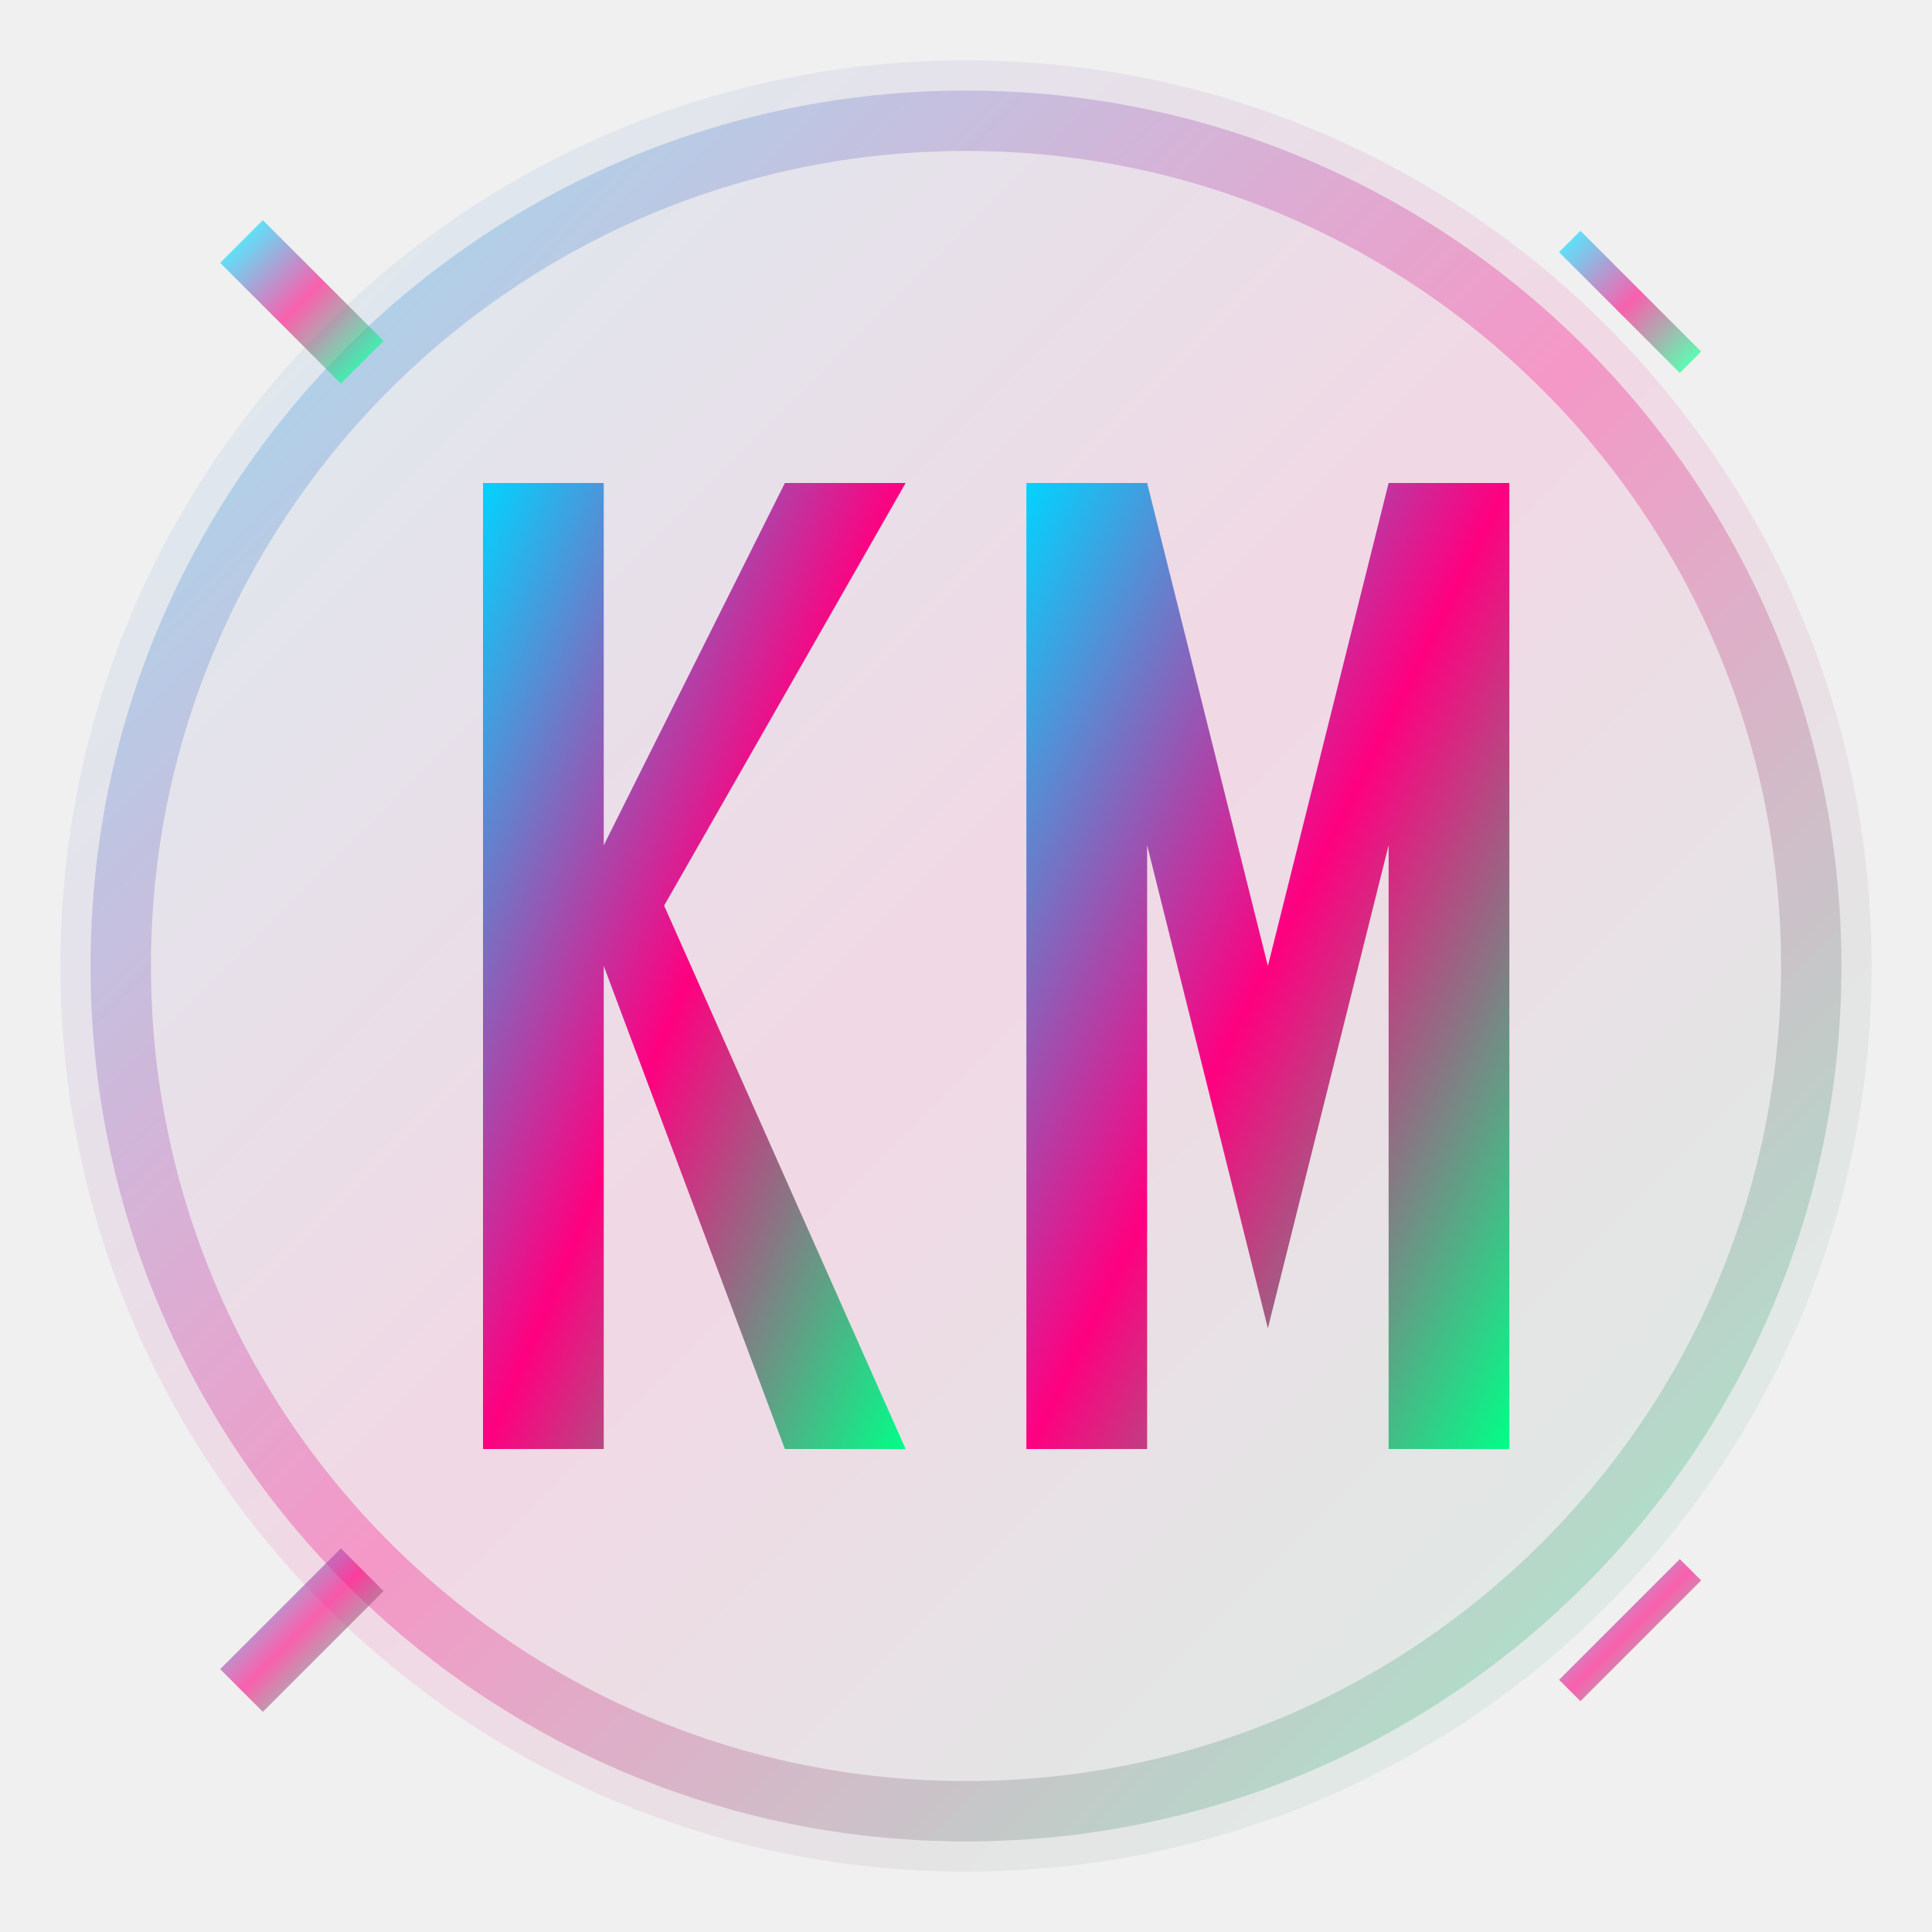
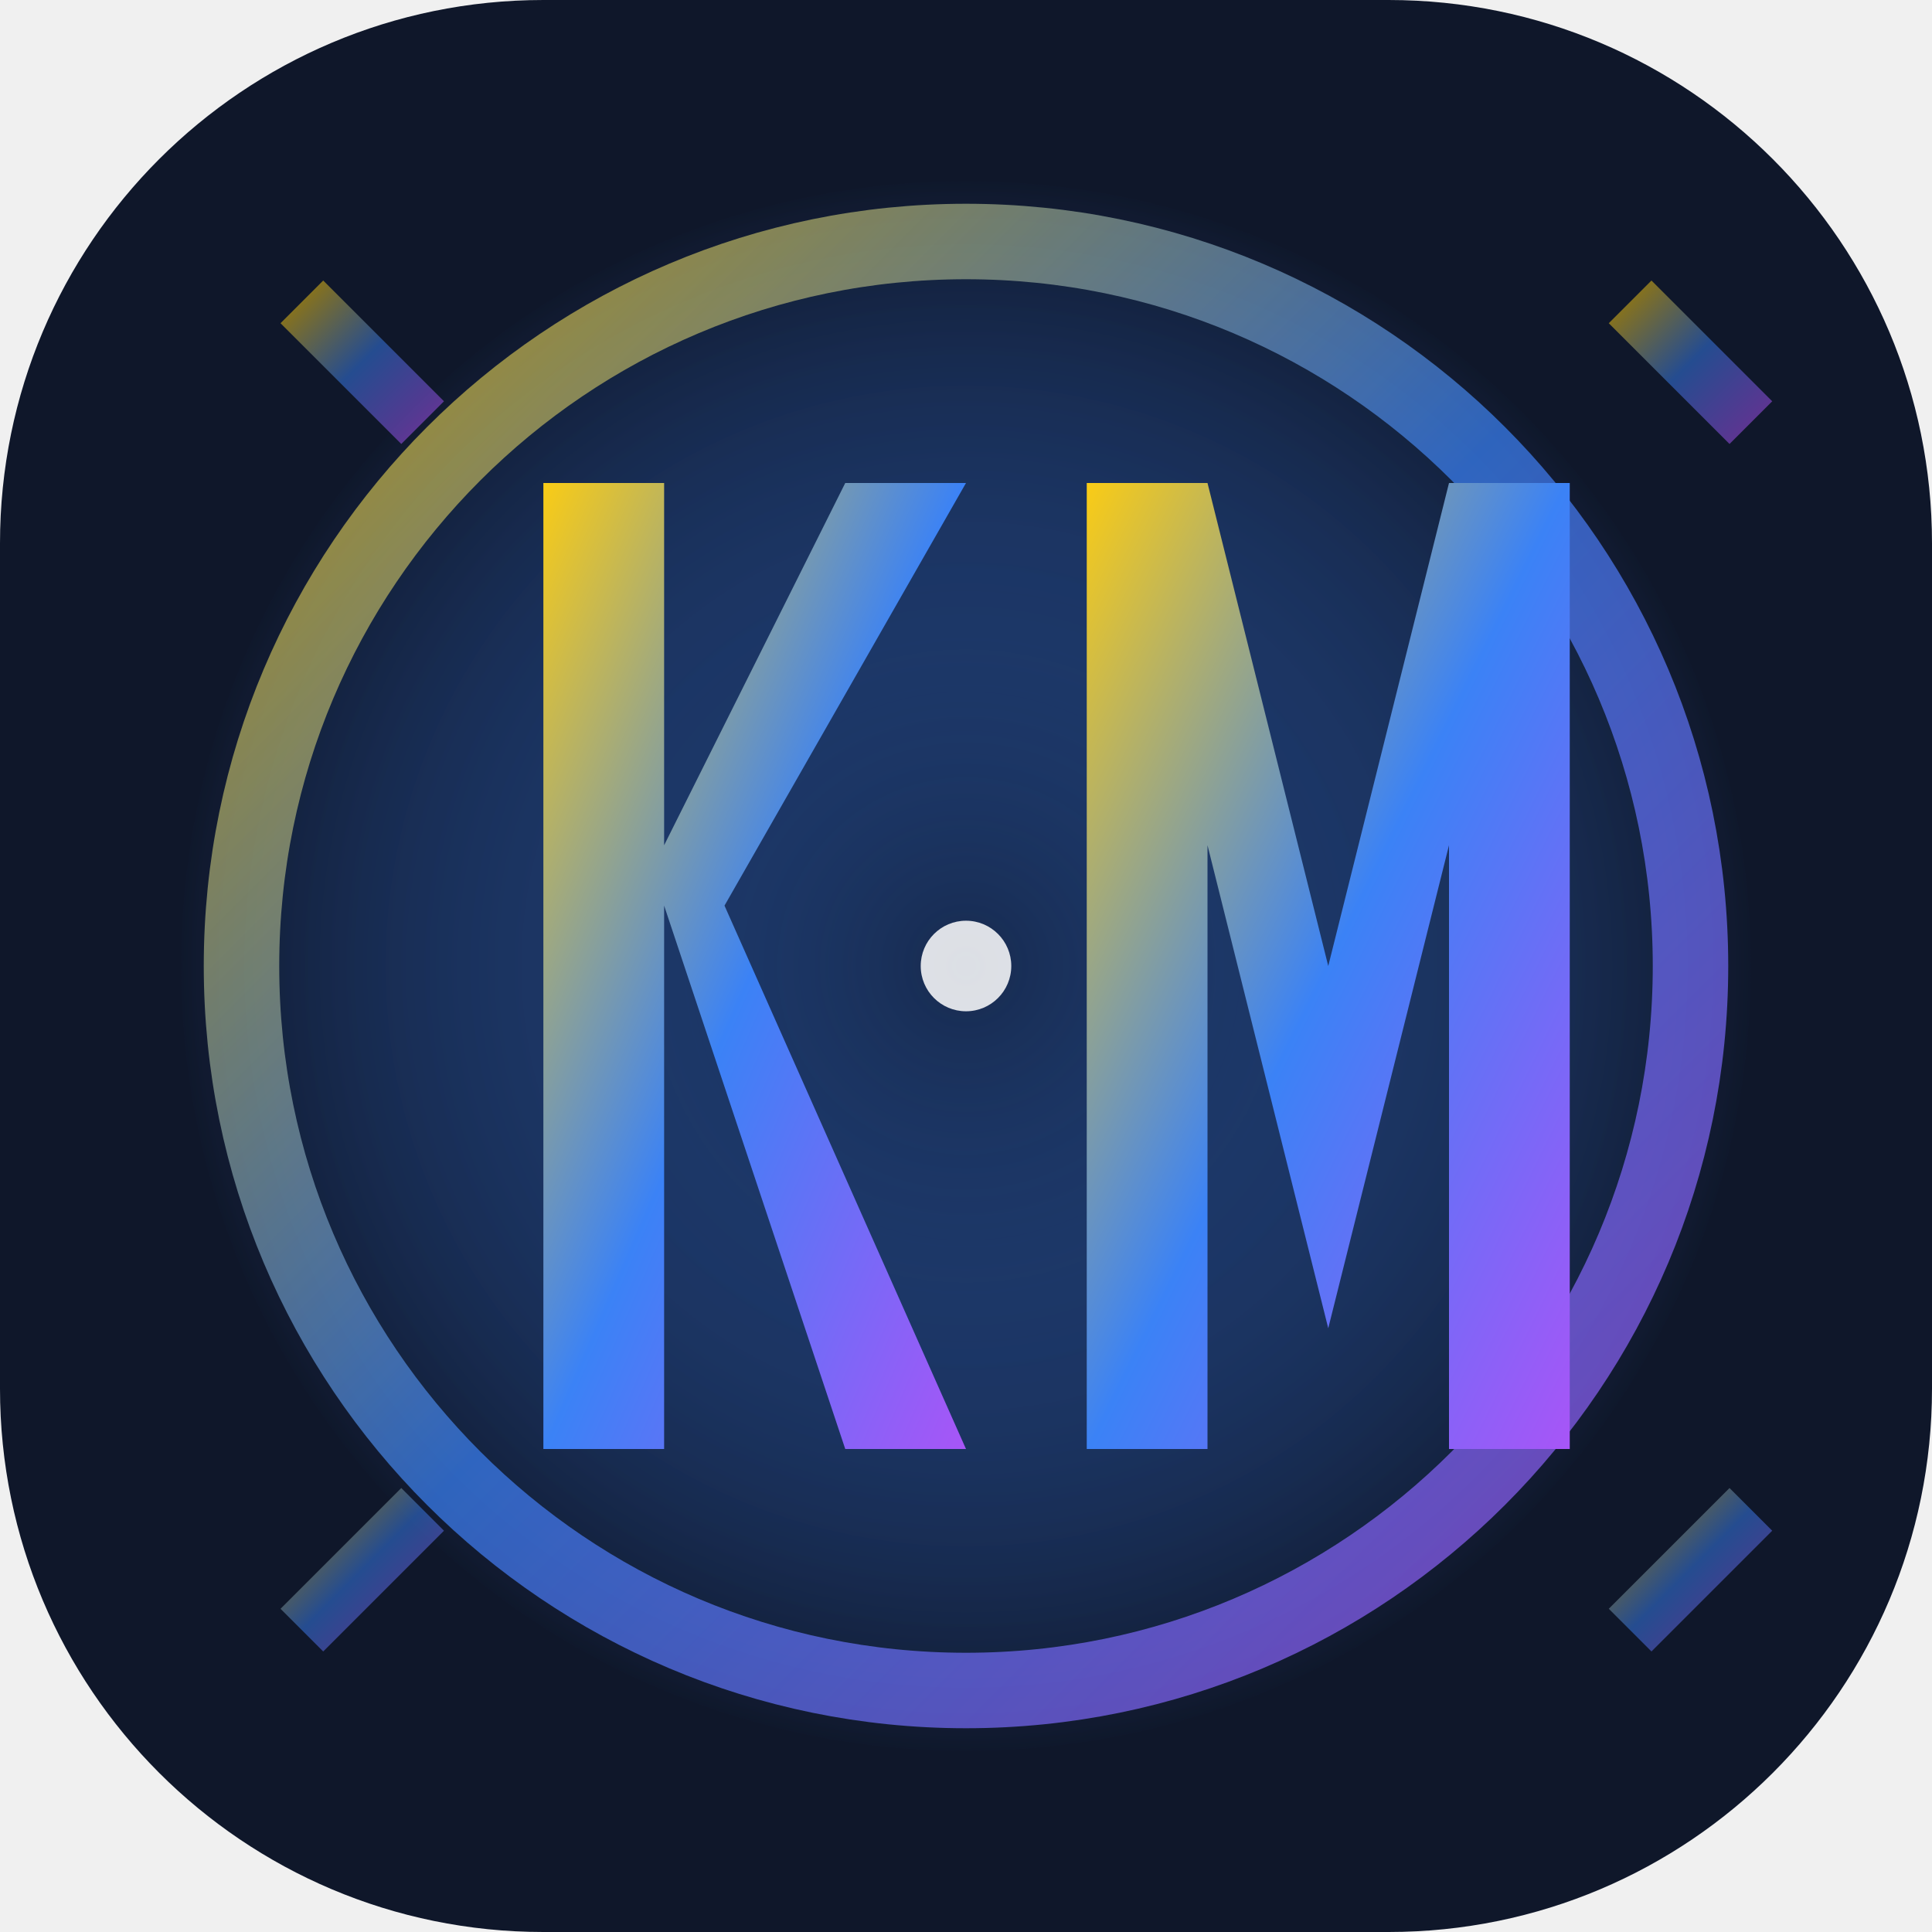
<svg xmlns="http://www.w3.org/2000/svg" width="64" height="64" viewBox="0 0 64 64" fill="none">
  <defs>
    <linearGradient id="logoGradient" x1="0%" y1="0%" x2="100%" y2="100%">
-       <stop offset="0%" style="stop-color:#00d4ff;stop-opacity:1" />
-       <stop offset="50%" style="stop-color:#ff0080;stop-opacity:1" />
-       <stop offset="100%" style="stop-color:#00ff88;stop-opacity:1" />
+       <stop offset="0%" stop-color="#facc15" />
+       <stop offset="50%" stop-color="#3b82f6" />
+       <stop offset="100%" stop-color="#a855f7" />
    </linearGradient>
+     <radialGradient id="bgGlow" cx="50%" cy="50%" r="50%">
+       <stop offset="0%" stop-color="#3b82f6" stop-opacity="0.18" />
+       <stop offset="100%" stop-color="#0f172a" stop-opacity="0.98" />
+     </radialGradient>
  </defs>
-   <circle cx="32" cy="32" r="30" fill="url(#logoGradient)" opacity="0.1" />
-   <circle cx="32" cy="32" r="28" fill="none" stroke="url(#logoGradient)" stroke-width="2" opacity="0.3" />
-   <path d="M16 16 L16 48 L20 48 L20 32 L26 48 L30 48 L22 30 L30 16 L26 16 L20 28 L20 16 Z" fill="url(#logoGradient)" />
-   <path d="M34 48 L34 16 L38 16 L42 32 L46 16 L50 16 L50 48 L46 48 L46 28 L42 44 L38 28 L38 48 Z" fill="url(#logoGradient)" />
-   <line x1="8" y1="8" x2="12" y2="12" stroke="url(#logoGradient)" stroke-width="2" opacity="0.6" />
-   <line x1="52" y1="8" x2="56" y2="12" stroke="url(#logoGradient)" opacity="0.6" />
-   <line x1="8" y1="56" x2="12" y2="52" stroke="url(#logoGradient)" stroke-width="2" opacity="0.6" />
-   <line x1="52" y1="56" x2="56" y2="52" stroke="url(#logoGradient)" opacity="0.6" />
+   <rect width="64" height="64" rx="18" fill="#0f172a" />
+   <circle cx="32" cy="32" r="26" fill="url(#bgGlow)" />
+   <circle cx="32" cy="32" r="24" fill="none" stroke="url(#logoGradient)" stroke-width="2.5" opacity="0.7" />
+   <path d="M18 16 L18 48 L22 48 L22 30 L28 48 L32 48 L24 30 L32 16 L28 16 L22 28 L22 16 Z" fill="url(#logoGradient)" />
+   <path d="M36 48 L36 16 L40 16 L44 32 L48 16 L52 16 L52 48 L48 48 L48 28 L44 44 L40 28 L40 48 Z" fill="url(#logoGradient)" />
+   <circle cx="32" cy="32" r="1.5" fill="#ffffff" opacity="0.85" />
+   <line x1="10" y1="10" x2="14" y2="14" stroke="url(#logoGradient)" stroke-width="2" opacity="0.5" />
+   <line x1="54" y1="10" x2="58" y2="14" stroke="url(#logoGradient)" stroke-width="2" opacity="0.5" />
+   <line x1="10" y1="54" x2="14" y2="50" stroke="url(#logoGradient)" stroke-width="2" opacity="0.5" />
+   <line x1="54" y1="54" x2="58" y2="50" stroke="url(#logoGradient)" stroke-width="2" opacity="0.5" />
</svg>
